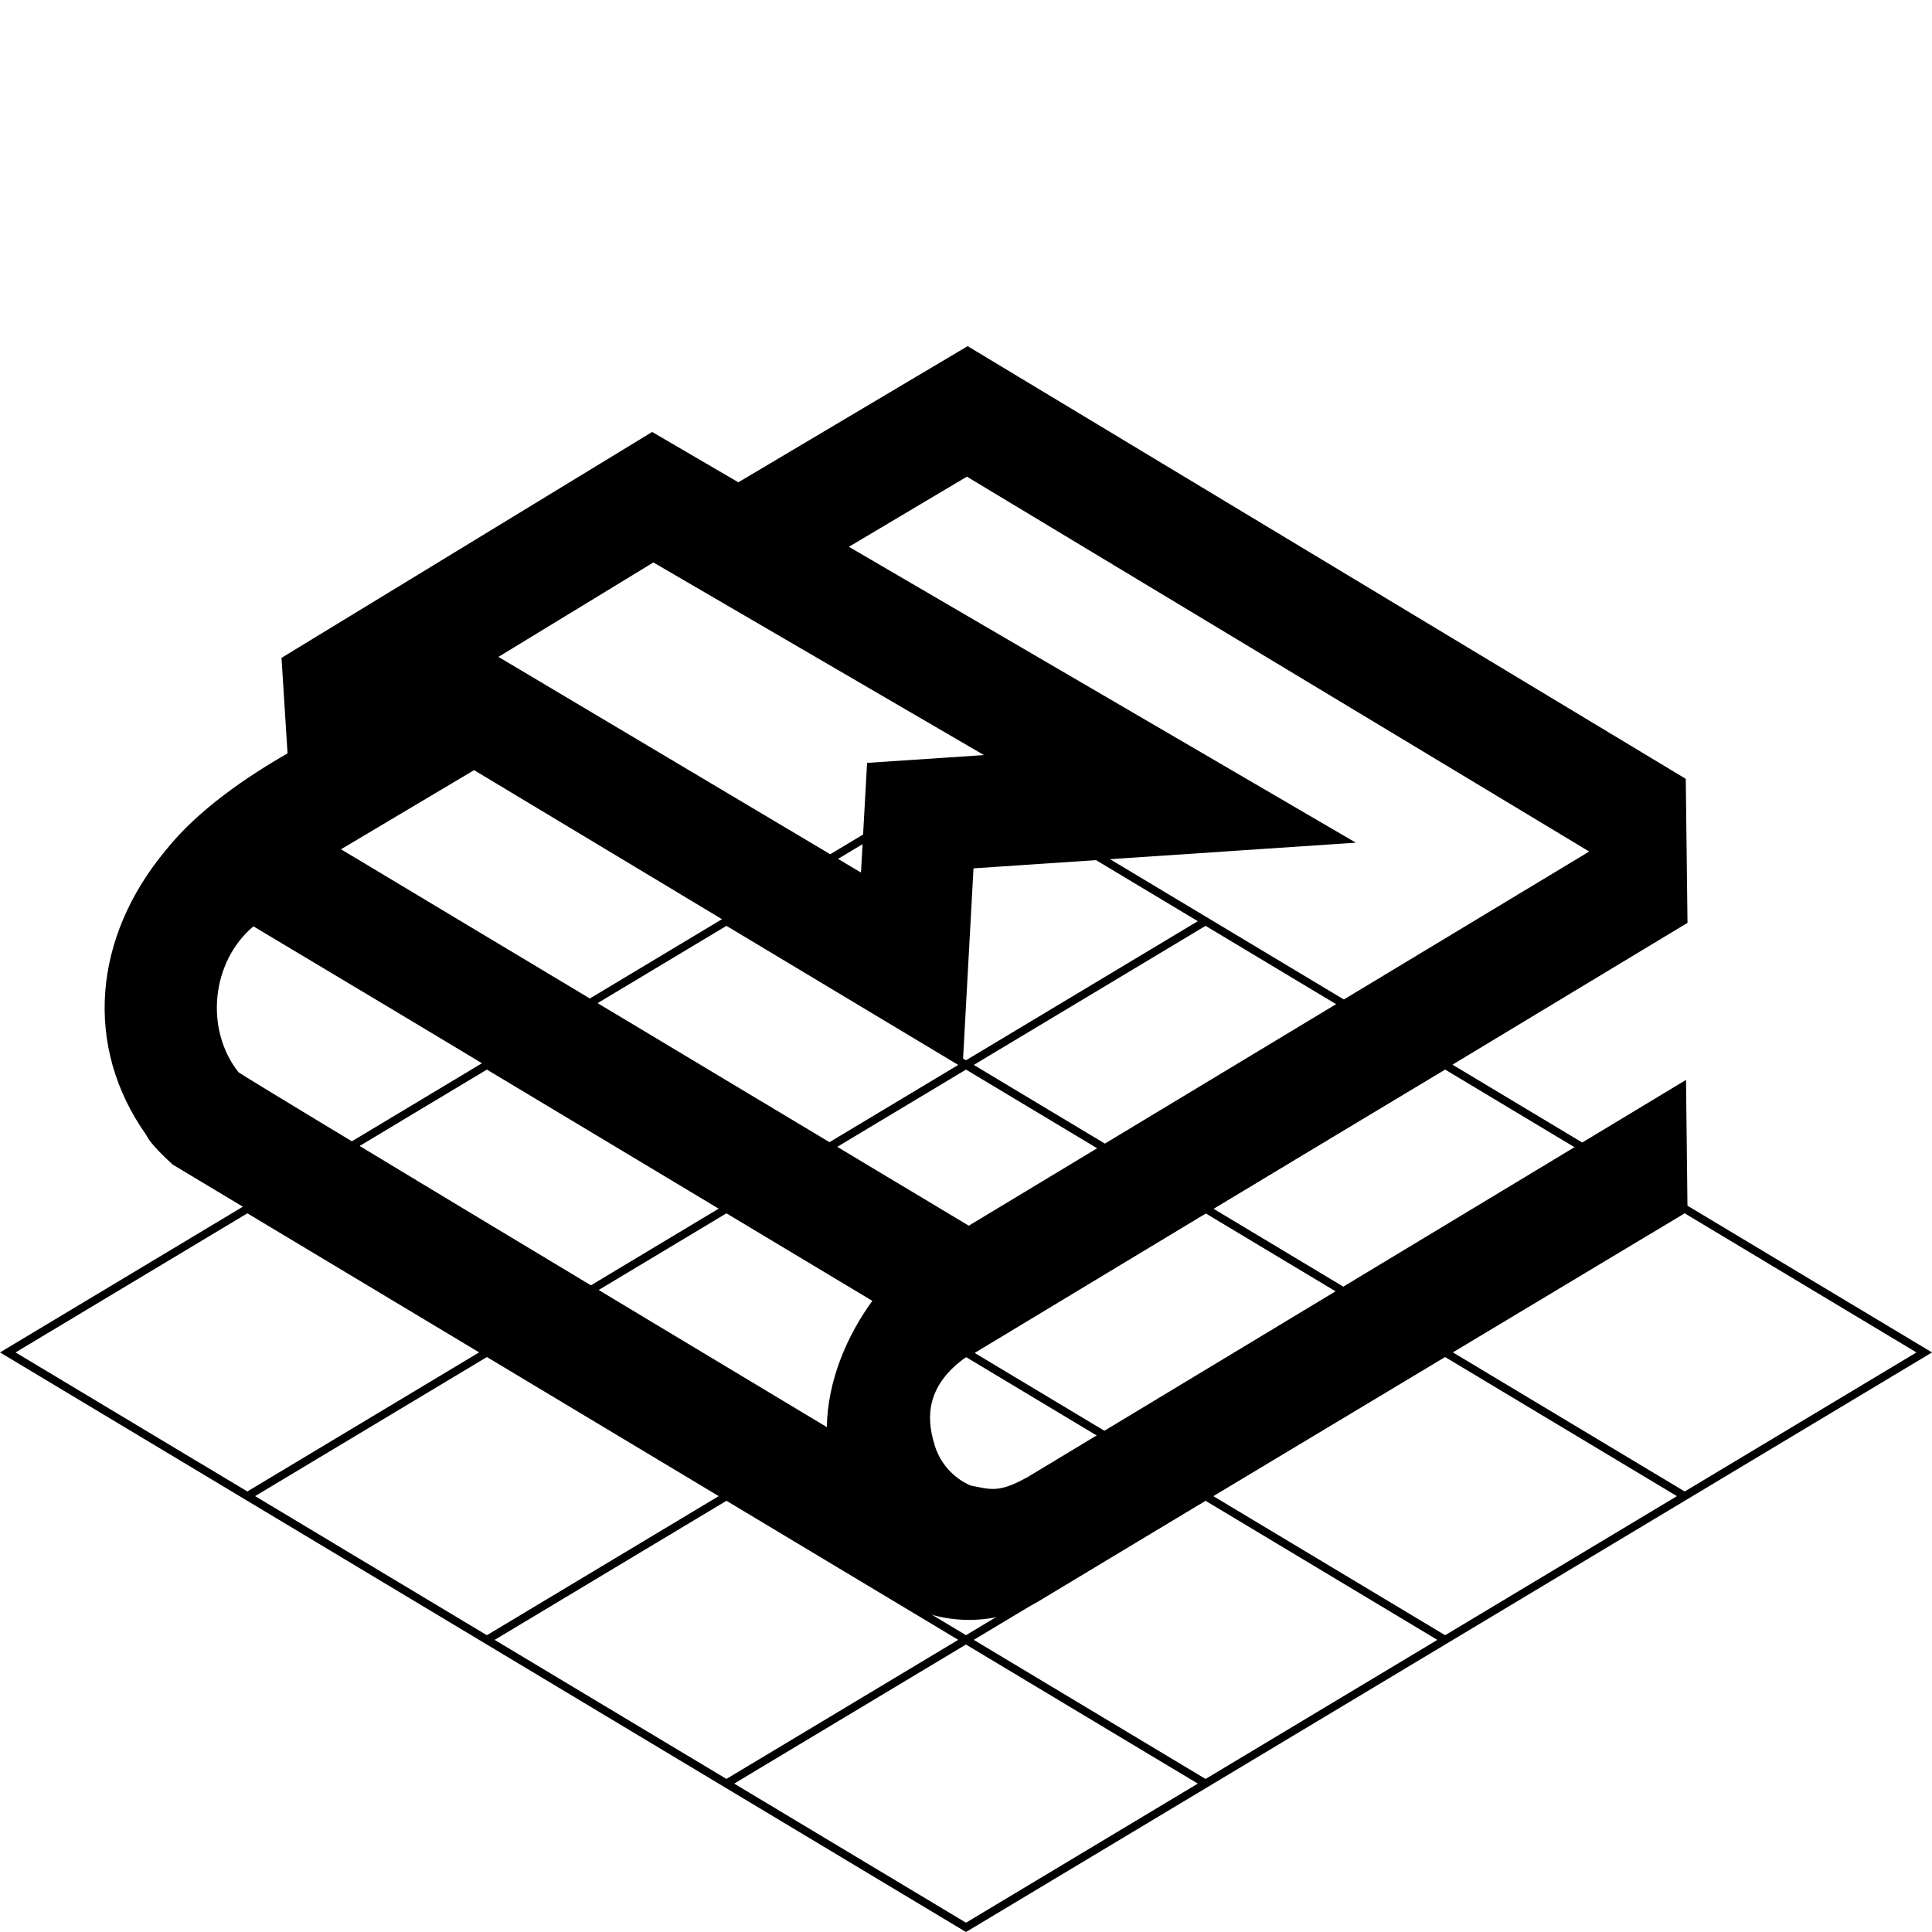
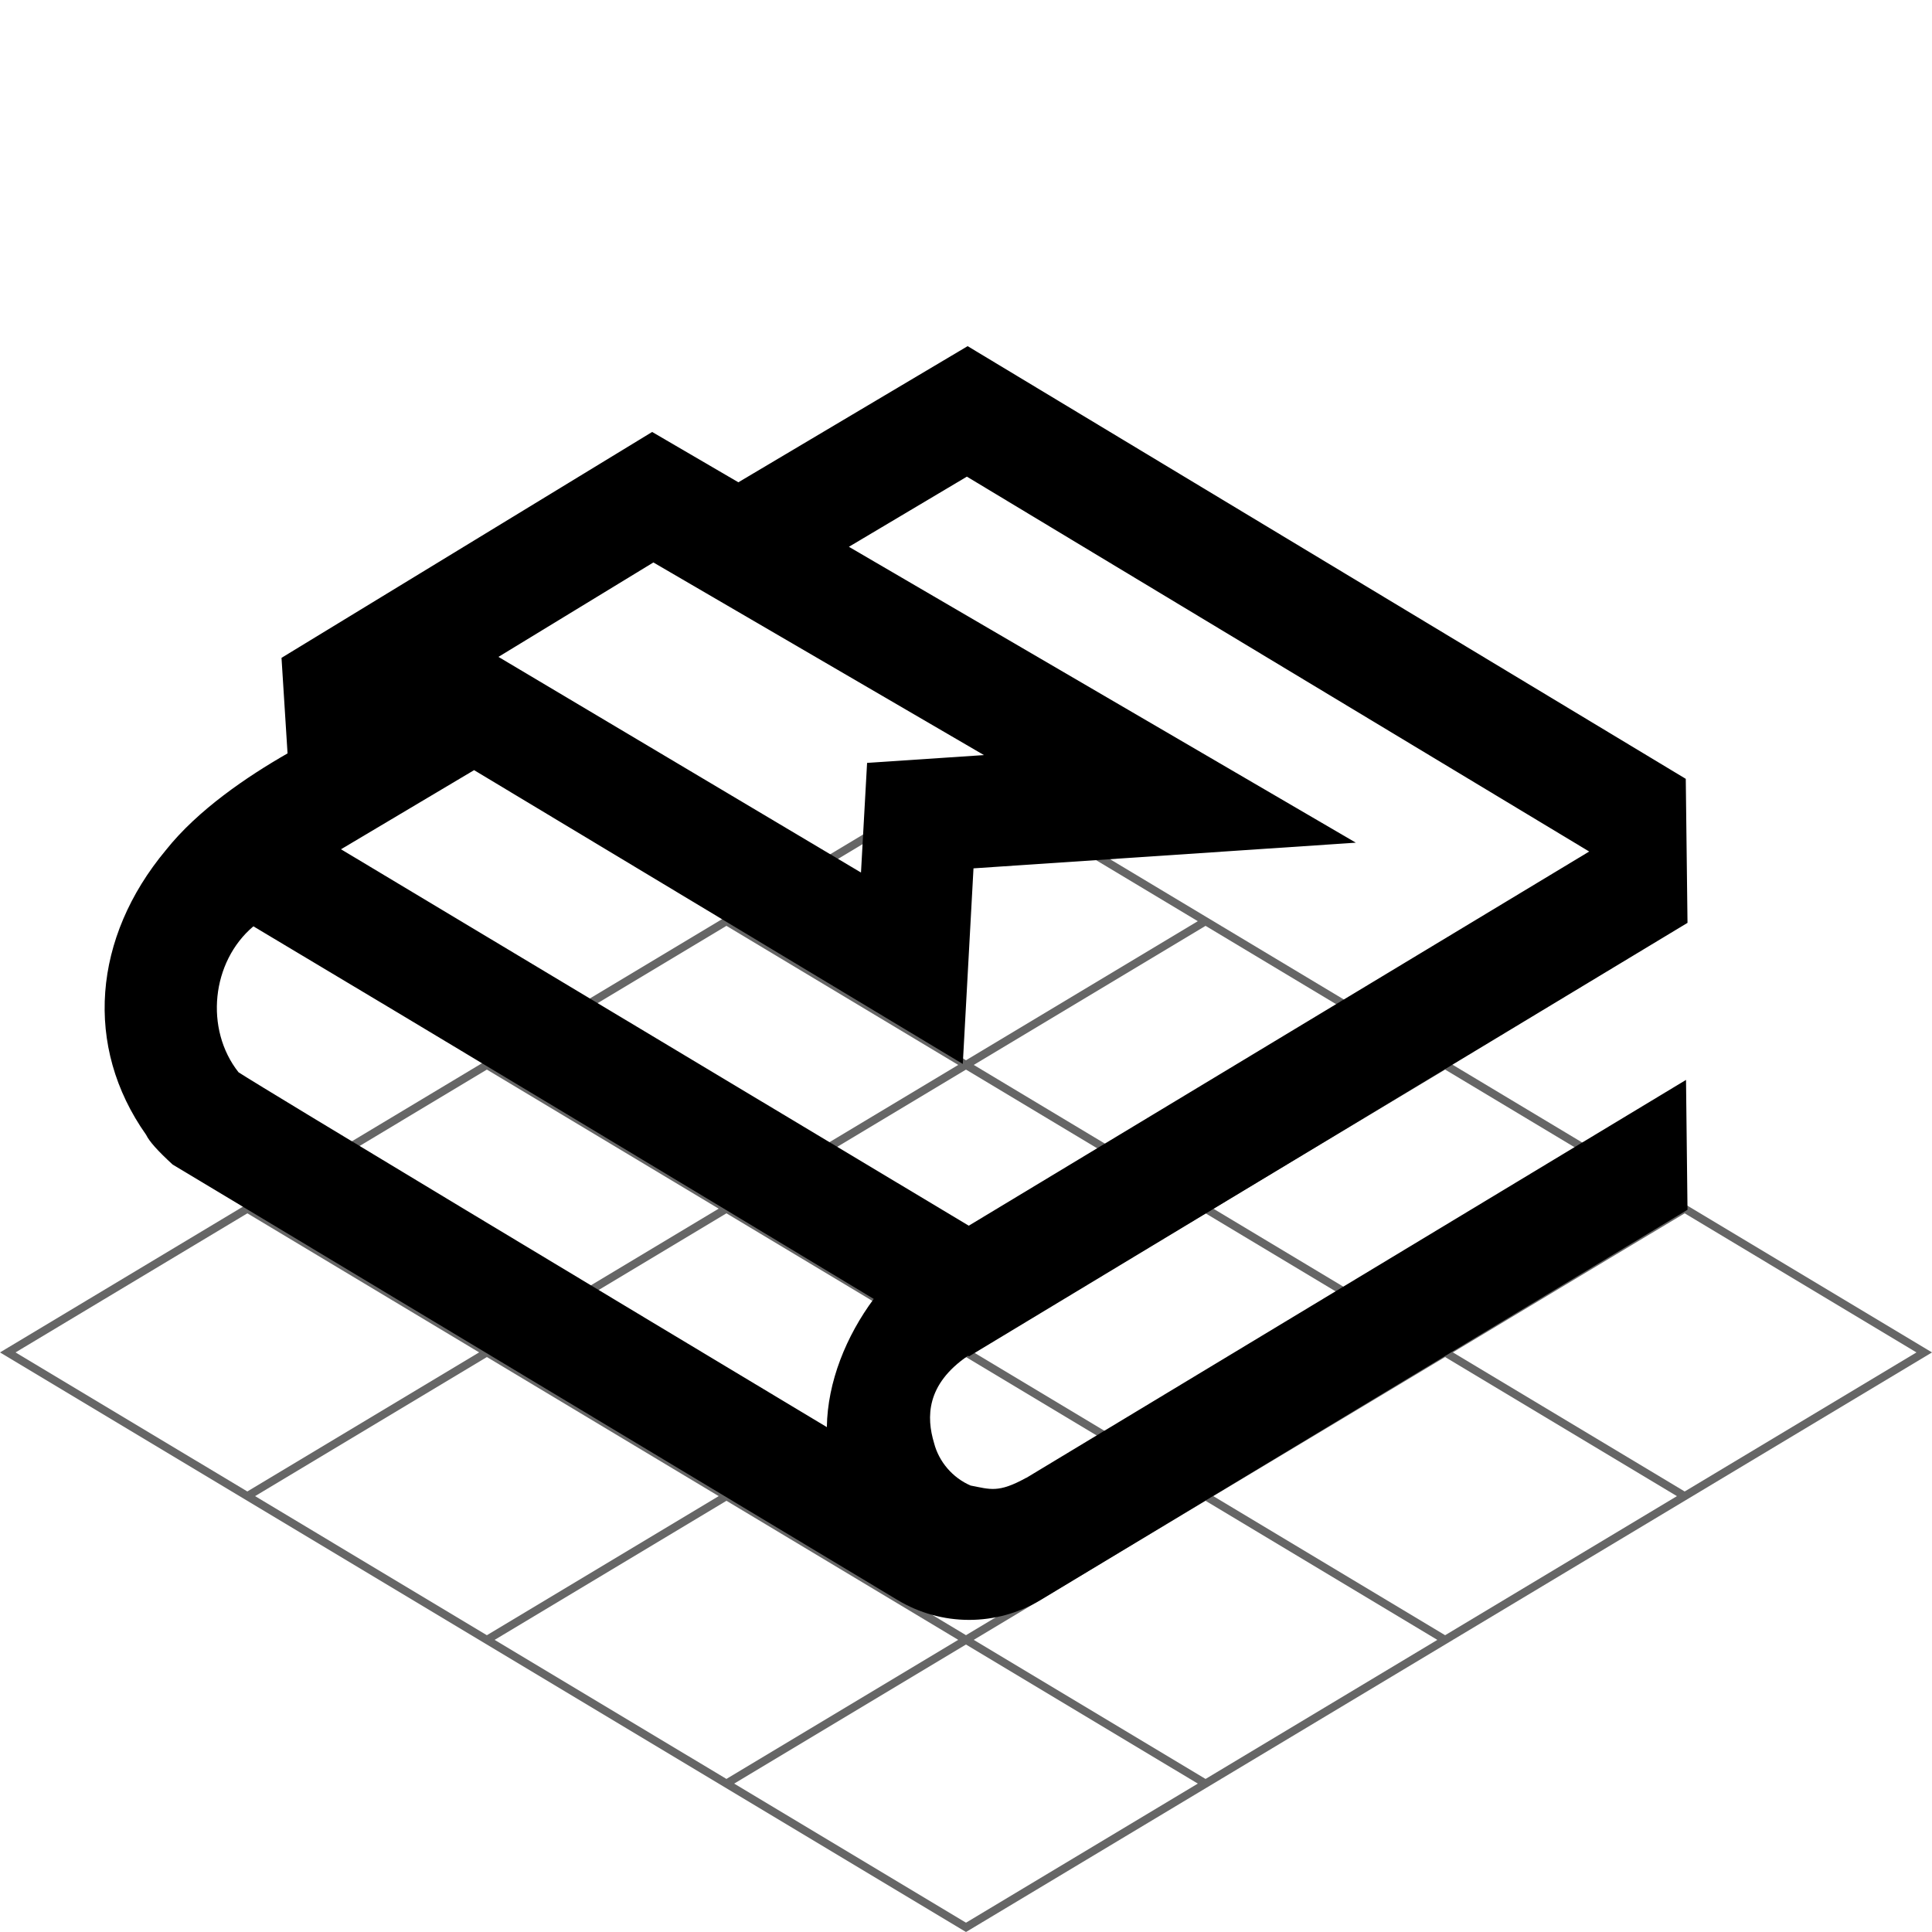
<svg xmlns="http://www.w3.org/2000/svg" viewBox="0 0 240 240" xml:space="preserve">
-   <path d="M228.982 161.39 120.256 96.152l-.256-.153L0 168.001 120 240l120-71.999-11.018-6.611zm-108.983-29.68-28.793-17.276L120 97.157l28.793 17.277-28.794 17.276zm29.76-16.697 28.791 17.275-28.794 17.277-28.792-17.275 28.795-17.277zm-59.519.001 28.793 17.276-28.793 17.275-28.792-17.276 28.792-17.275zm29.759 17.855 28.793 17.275-28.793 17.276-28.793-17.276 28.793-17.275zm29.758 17.854 28.793 17.276-28.794 17.276-28.792-17.276 28.793-17.276zm.965-.579 28.793-17.277 28.793 17.276-28.793 17.276-28.793-17.275zm-90.239-17.276 28.792 17.276-28.792 17.275-28.791-17.275 28.791-17.276zm29.758 17.855 28.793 17.276-28.792 17.276-28.793-17.276 28.792-17.276zm-.964 35.131-28.795 17.277-28.794-17.277 28.795-17.277 28.794 17.277zm.965.579 28.792 17.275-28.795 17.277-28.792-17.275 28.795-17.277zm.965-.579 28.792-17.276 28.792 17.276-28.792 17.275-28.792-17.275zm58.549.58 28.795 17.278-28.792 17.275-28.795-17.278 28.792-17.275zm.966-.58 28.794-17.276 28.796 17.277-28.794 17.277-28.796-17.278zm29.759-17.855 28.794-17.276 18.007 10.805 10.788 6.473-28.793 17.276-28.796-17.278zm-177.759-.473 28.004-16.803 28.792 17.275-28.795 17.277-28.792-17.274.791-.475zm88.482 54.039 28.795-17.277 28.796 17.277L120 238.842l-28.796-17.277z" fill-rule="evenodd" clip-rule="evenodd" />
+   <path fill-opacity="0.6" d="M228.982 161.39 120.256 96.152l-.256-.153L0 168.001 120 240l120-71.999-11.018-6.611zm-108.983-29.68-28.793-17.276L120 97.157l28.793 17.277-28.794 17.276zm29.76-16.697 28.791 17.275-28.794 17.277-28.792-17.275 28.795-17.277zm-59.519.001 28.793 17.276-28.793 17.275-28.792-17.276 28.792-17.275zm29.759 17.855 28.793 17.275-28.793 17.276-28.793-17.276 28.793-17.275zm29.758 17.854 28.793 17.276-28.794 17.276-28.792-17.276 28.793-17.276zm.965-.579 28.793-17.277 28.793 17.276-28.793 17.276-28.793-17.275zm-90.239-17.276 28.792 17.276-28.792 17.275-28.791-17.275 28.791-17.276zm29.758 17.855 28.793 17.276-28.792 17.276-28.793-17.276 28.792-17.276zm-.964 35.131-28.795 17.277-28.794-17.277 28.795-17.277 28.794 17.277zm.965.579 28.792 17.275-28.795 17.277-28.792-17.275 28.795-17.277zm.965-.579 28.792-17.276 28.792 17.276-28.792 17.275-28.792-17.275zm58.549.58 28.795 17.278-28.792 17.275-28.795-17.278 28.792-17.275zm.966-.58 28.794-17.276 28.796 17.277-28.794 17.277-28.796-17.278zm29.759-17.855 28.794-17.276 18.007 10.805 10.788 6.473-28.793 17.276-28.796-17.278zm-177.759-.473 28.004-16.803 28.792 17.275-28.795 17.277-28.792-17.274.791-.475zm88.482 54.039 28.795-17.277 28.796 17.277L120 238.842l-28.796-17.277z" fill-rule="evenodd" clip-rule="evenodd" />
  <path d="m127.467 183.601-.012-.011c-3.455 1.91-4.455 1.41-6.88.95-2.223-.952-3.945-2.95-4.545-5.29-.949-3.164-1.017-7.263 4.22-10.835l.124.075 89.254-53.85-.216-17.89L120.204 43 91.723 59.911 81.012 53.66 34.97 81.72l.75 11.87c-5.02 2.875-11.14 7.011-15.117 12.017-9.042 10.843-10.224 24.373-2.452 35.363.393.817 1.404 1.956 3.29 3.69l90.09 54.12a17.24 17.24 0 0 0 8.851 2.45c3.118 0 6.178-.85 8.851-2.45l80.395-48.5-.185-16.13-81.976 49.451zM120.111 59.21l77.304 46.57-77.072 46.48L42.36 105.5l16.534-9.83 60.707 36.5 1.33-24.3 47.495-3.19-62.973-36.755 14.658-8.715zM81.166 69.87 122.23 93.8l-14.518.97-.757 13.62L61.918 81.6l19.248-11.73zm27.373 91.486c-3.413 4.603-5.747 10.302-5.824 15.926C77.263 162 32.943 135.364 29.631 133.203c-4.231-5.356-3.371-13.735 1.847-18.132 20.187 12.03 57.897 34.737 77.061 46.285z" />
</svg>
